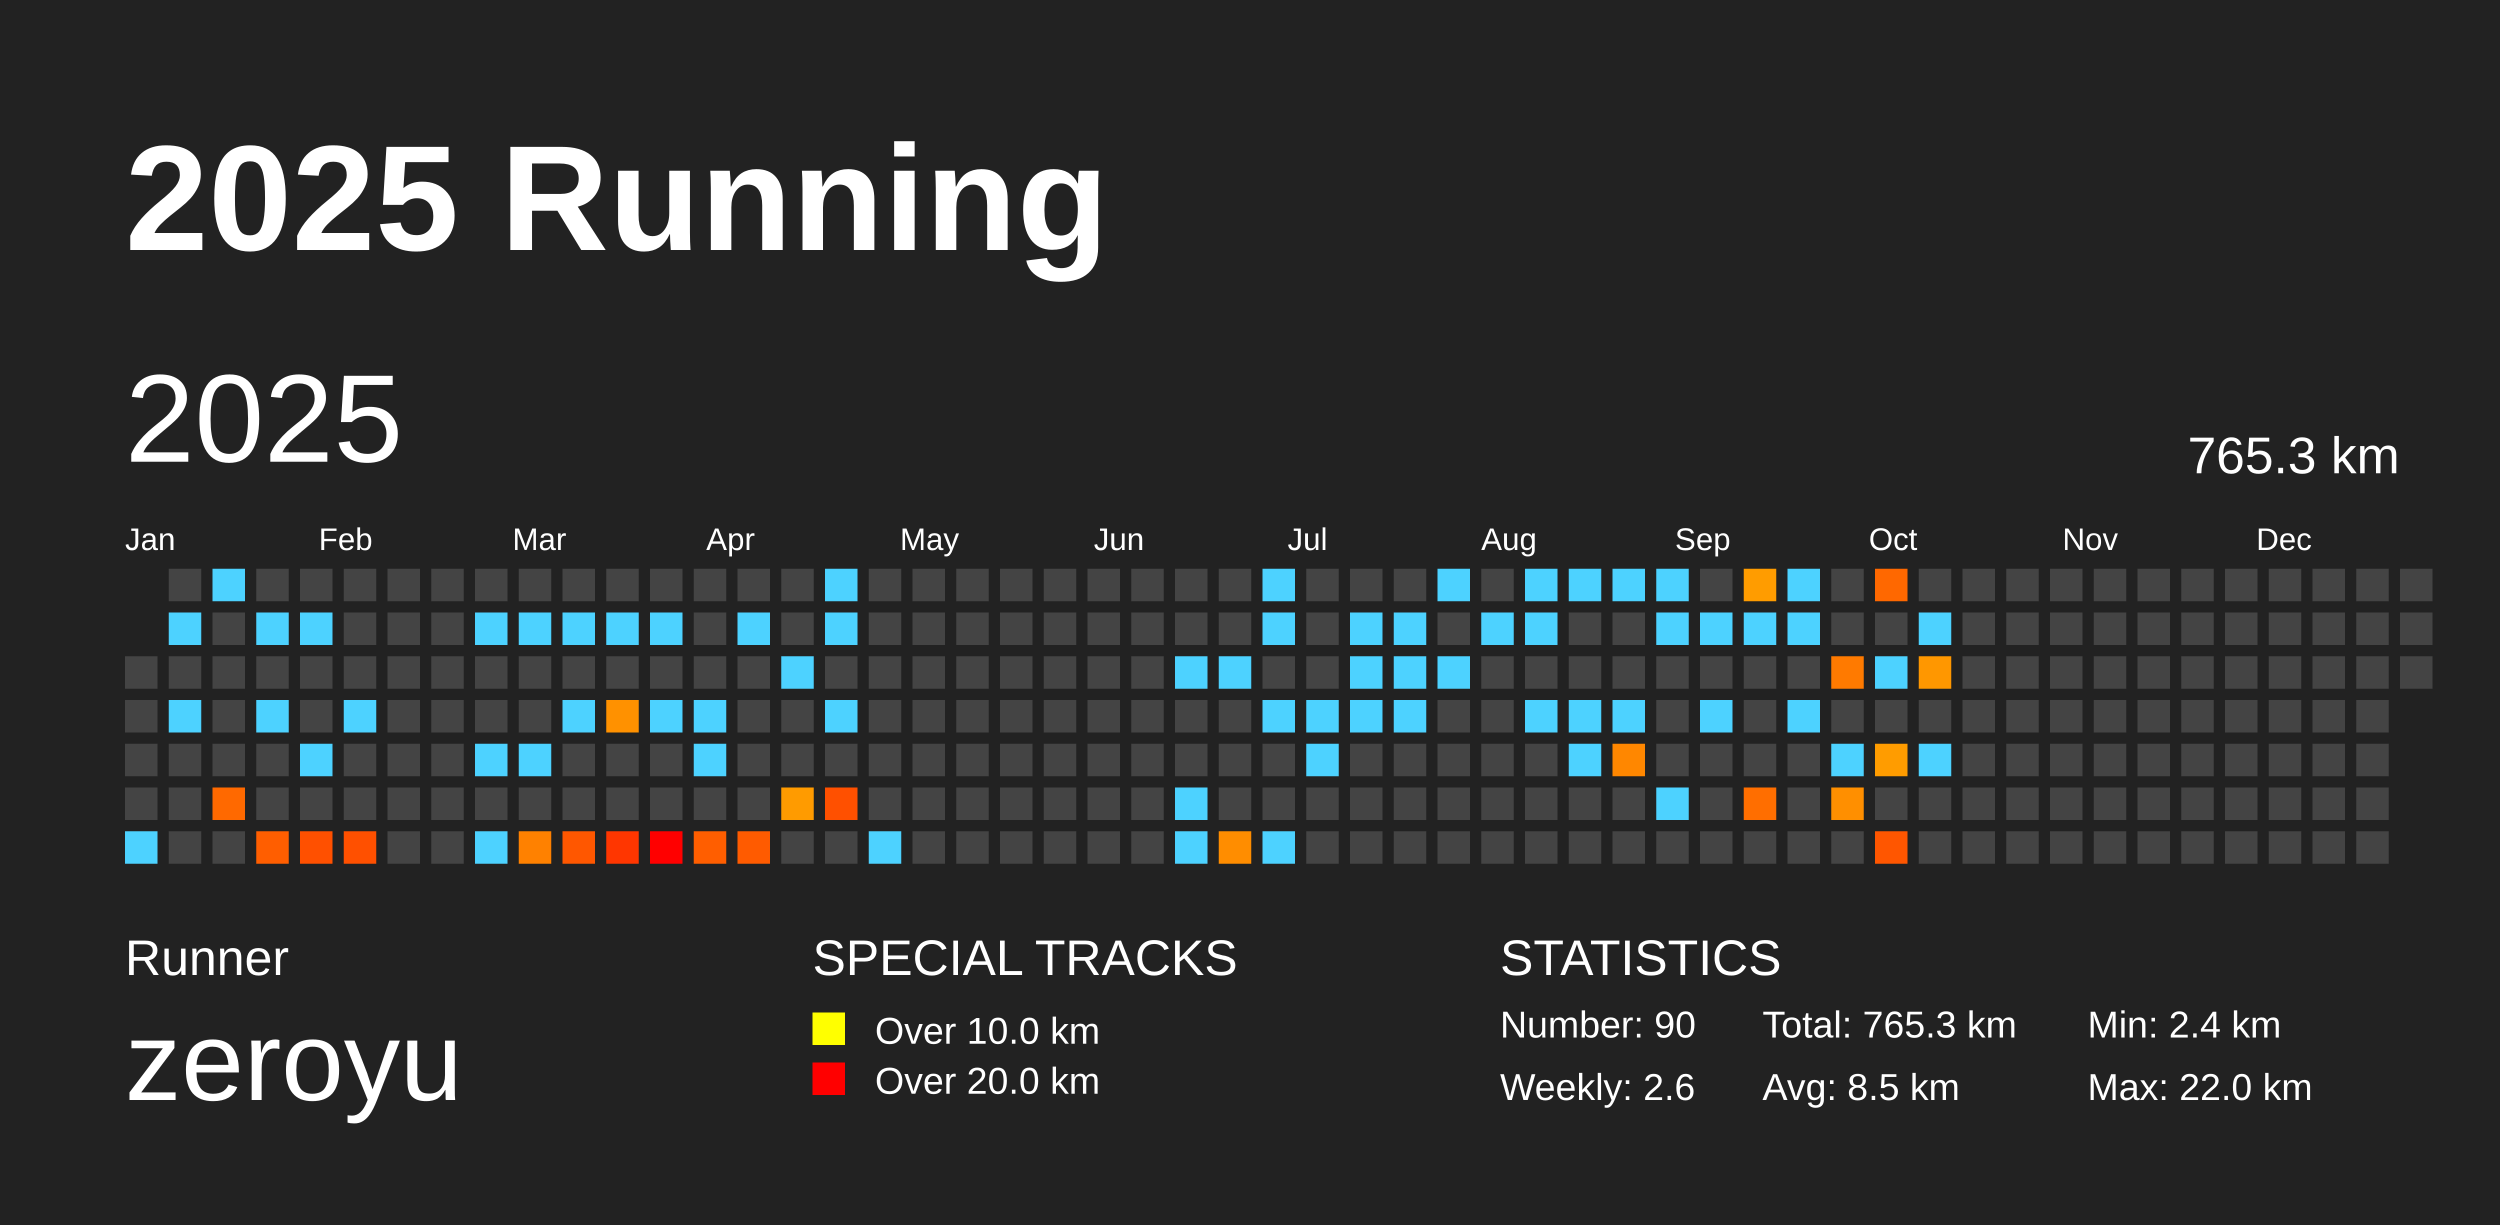
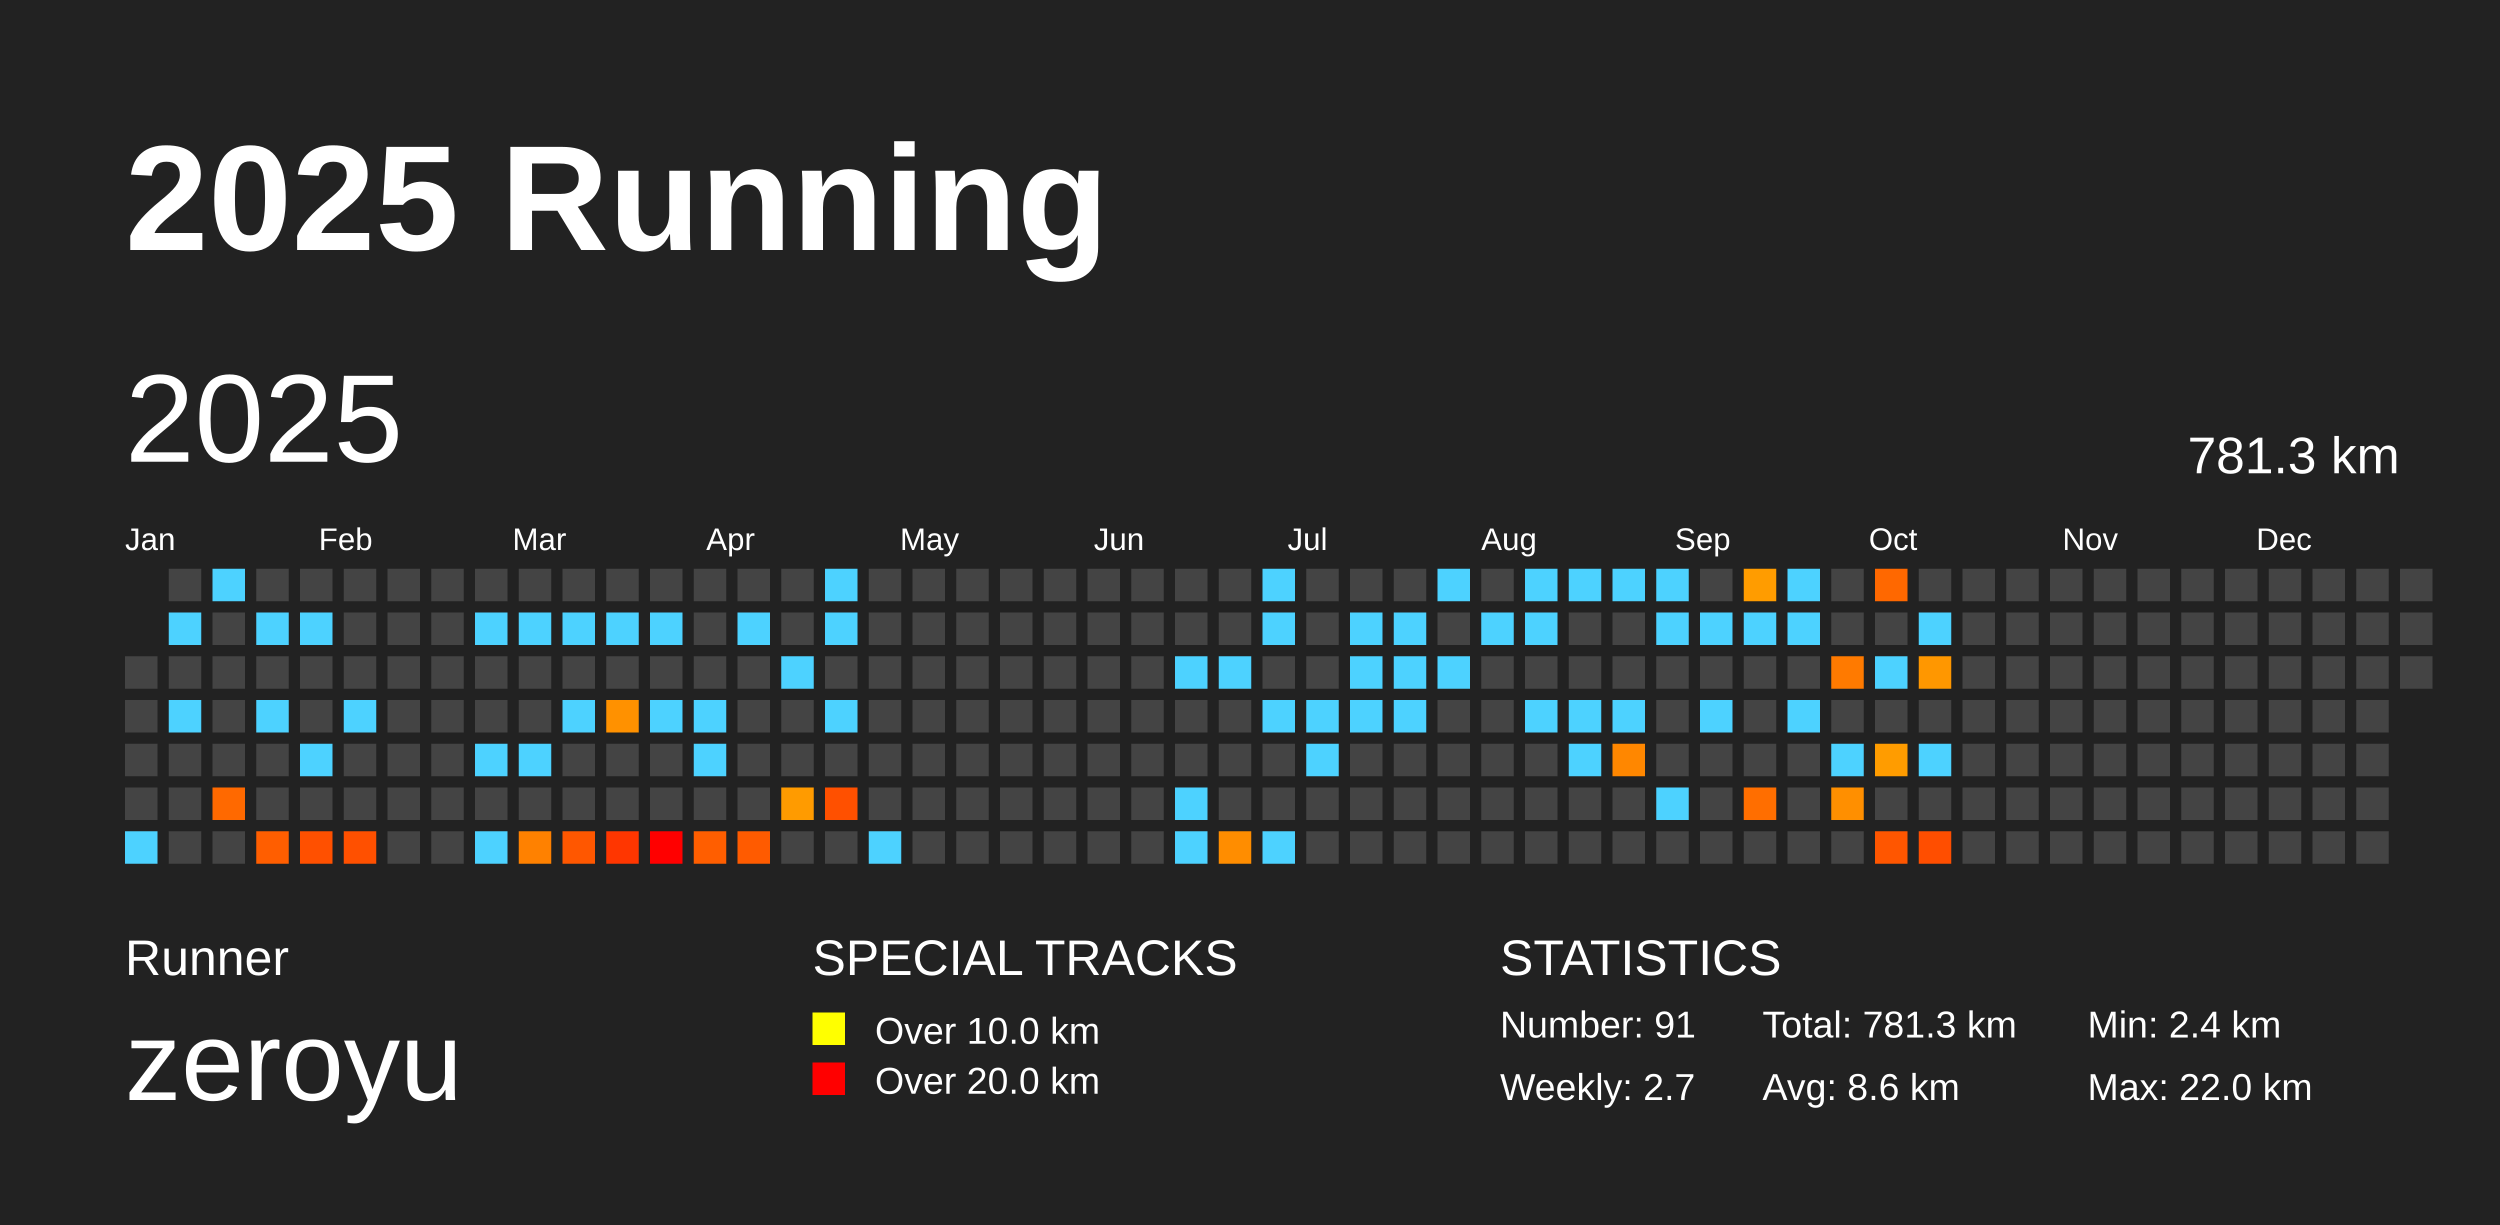
<svg xmlns="http://www.w3.org/2000/svg" baseProfile="full" height="98mm" version="1.1" viewBox="0,0,200,98" width="200mm">
  <defs />
  <rect fill="#222222" height="98" width="200" x="0" y="0" />
  <text fill="#FFFFFF" style="font-size:12px; font-family:Arial; font-weight:bold;" x="10" y="20">2025 Running</text>
  <text fill="#FFFFFF" style="font-size:4px; font-family:Arial" x="10" y="78">Runner</text>
  <text fill="#FFFFFF" style="font-size:9px; font-family:Arial" x="10" y="88">zeroyu</text>
  <text fill="#FFFFFF" style="font-size:4px; font-family:Arial" x="65" y="78">SPECIAL TRACKS</text>
  <rect fill="yellow" height="2.6" width="2.6" x="65" y="81" />
  <text fill="#FFFFFF" style="font-size:3px; font-family:Arial" x="70" y="83.5">Over 10.0 km</text>
  <rect fill="red" height="2.6" width="2.6" x="65" y="85" />
  <text fill="#FFFFFF" style="font-size:3px; font-family:Arial" x="70" y="87.5">Over 20.0 km</text>
  <text fill="#FFFFFF" style="font-size:4px; font-family:Arial" x="120" y="78">STATISTICS</text>
-   <text fill="#FFFFFF" style="font-size:3px; font-family:Arial" x="120" y="83">Number: 90</text>
-   <text fill="#FFFFFF" style="font-size:3px; font-family:Arial" x="120" y="88">Weekly: 2.6</text>
-   <text fill="#FFFFFF" style="font-size:3px; font-family:Arial" x="141" y="83">Total: 765.3 km</text>
-   <text fill="#FFFFFF" style="font-size:3px; font-family:Arial" x="141" y="88">Avg: 8.5 km</text>
+   <text fill="#FFFFFF" style="font-size:3px; font-family:Arial" x="120" y="83">Number: 91</text>
+   <text fill="#FFFFFF" style="font-size:3px; font-family:Arial" x="120" y="88">Weekly: 2.7</text>
+   <text fill="#FFFFFF" style="font-size:3px; font-family:Arial" x="141" y="83">Total: 781.3 km</text>
+   <text fill="#FFFFFF" style="font-size:3px; font-family:Arial" x="141" y="88">Avg: 8.6 km</text>
  <text fill="#FFFFFF" style="font-size:3px; font-family:Arial" x="167" y="83">Min: 2.4 km</text>
  <text fill="#FFFFFF" style="font-size:3px; font-family:Arial" x="167" y="88">Max: 22.0 km</text>
  <text dominant-baseline="hanging" fill="#FFFFFF" style="font-size:10.0px; font-family:Arial;" x="10" y="30">2025</text>
-   <text dominant-baseline="hanging" fill="#FFFFFF" style="font-size:4.125px; font-family:Arial;" x="175" y="35">765.3 km</text>
+   <text dominant-baseline="hanging" fill="#FFFFFF" style="font-size:4.125px; font-family:Arial;" x="175" y="35">781.3 km</text>
  <text fill="#FFFFFF" style="font-size:2.5px; font-family:Arial" x="10.0" y="44">Jan</text>
  <text fill="#FFFFFF" style="font-size:2.5px; font-family:Arial" x="25.5" y="44">Feb</text>
  <text fill="#FFFFFF" style="font-size:2.5px; font-family:Arial" x="41.0" y="44">Mar</text>
  <text fill="#FFFFFF" style="font-size:2.5px; font-family:Arial" x="56.5" y="44">Apr</text>
  <text fill="#FFFFFF" style="font-size:2.5px; font-family:Arial" x="72.0" y="44">May</text>
  <text fill="#FFFFFF" style="font-size:2.5px; font-family:Arial" x="87.5" y="44">Jun</text>
  <text fill="#FFFFFF" style="font-size:2.5px; font-family:Arial" x="103.0" y="44">Jul</text>
  <text fill="#FFFFFF" style="font-size:2.5px; font-family:Arial" x="118.5" y="44">Aug</text>
  <text fill="#FFFFFF" style="font-size:2.5px; font-family:Arial" x="134.0" y="44">Sep</text>
  <text fill="#FFFFFF" style="font-size:2.5px; font-family:Arial" x="149.5" y="44">Oct</text>
  <text fill="#FFFFFF" style="font-size:2.5px; font-family:Arial" x="165.0" y="44">Nov</text>
  <text fill="#FFFFFF" style="font-size:2.5px; font-family:Arial" x="180.5" y="44">Dec</text>
  <rect fill="#444444" height="2.6" width="2.6" x="10.0" y="52.5" />
  <rect fill="#444444" height="2.6" width="2.6" x="10.0" y="56.0" />
  <rect fill="#444444" height="2.6" width="2.6" x="10.0" y="59.5" />
  <rect fill="#444444" height="2.6" width="2.6" x="10.0" y="63.0" />
  <rect fill="#4dd2ff" height="2.6" width="2.6" x="10.0" y="66.5" />
  <rect fill="#444444" height="2.6" width="2.6" x="13.5" y="45.5" />
  <rect fill="#4dd2ff" height="2.6" width="2.6" x="13.5" y="49.0" />
  <rect fill="#444444" height="2.6" width="2.6" x="13.5" y="52.5" />
  <rect fill="#4dd2ff" height="2.6" width="2.6" x="13.5" y="56.0" />
  <rect fill="#444444" height="2.6" width="2.6" x="13.5" y="59.5" />
  <rect fill="#444444" height="2.6" width="2.6" x="13.5" y="63.0" />
  <rect fill="#444444" height="2.6" width="2.6" x="13.5" y="66.5" />
  <rect fill="#4dd2ff" height="2.6" width="2.6" x="17.0" y="45.5" />
  <rect fill="#444444" height="2.6" width="2.6" x="17.0" y="49.0" />
  <rect fill="#444444" height="2.6" width="2.6" x="17.0" y="52.5" />
  <rect fill="#444444" height="2.6" width="2.6" x="17.0" y="56.0" />
  <rect fill="#444444" height="2.6" width="2.6" x="17.0" y="59.5" />
  <rect fill="#ff6900" height="2.6" width="2.6" x="17.0" y="63.0" />
  <rect fill="#444444" height="2.6" width="2.6" x="17.0" y="66.5" />
  <rect fill="#444444" height="2.6" width="2.6" x="20.5" y="45.5" />
  <rect fill="#4dd2ff" height="2.6" width="2.6" x="20.5" y="49.0" />
  <rect fill="#444444" height="2.6" width="2.6" x="20.5" y="52.5" />
  <rect fill="#4dd2ff" height="2.6" width="2.6" x="20.5" y="56.0" />
  <rect fill="#444444" height="2.6" width="2.6" x="20.5" y="59.5" />
  <rect fill="#444444" height="2.6" width="2.6" x="20.5" y="63.0" />
  <rect fill="#ff5e00" height="2.6" width="2.6" x="20.5" y="66.5" />
  <rect fill="#444444" height="2.6" width="2.6" x="24.0" y="45.5" />
  <rect fill="#4dd2ff" height="2.6" width="2.6" x="24.0" y="49.0" />
  <rect fill="#444444" height="2.6" width="2.6" x="24.0" y="52.5" />
  <rect fill="#444444" height="2.6" width="2.6" x="24.0" y="56.0" />
  <rect fill="#4dd2ff" height="2.6" width="2.6" x="24.0" y="59.5" />
  <rect fill="#444444" height="2.6" width="2.6" x="24.0" y="63.0" />
  <rect fill="#ff5000" height="2.6" width="2.6" x="24.0" y="66.5" />
  <rect fill="#444444" height="2.6" width="2.6" x="27.5" y="45.5" />
  <rect fill="#444444" height="2.6" width="2.6" x="27.5" y="49.0" />
  <rect fill="#444444" height="2.6" width="2.6" x="27.5" y="52.5" />
  <rect fill="#4dd2ff" height="2.6" width="2.6" x="27.5" y="56.0" />
  <rect fill="#444444" height="2.6" width="2.6" x="27.5" y="59.5" />
  <rect fill="#444444" height="2.6" width="2.6" x="27.5" y="63.0" />
  <rect fill="#ff5000" height="2.6" width="2.6" x="27.5" y="66.5" />
  <rect fill="#444444" height="2.6" width="2.6" x="31.0" y="45.5" />
  <rect fill="#444444" height="2.6" width="2.6" x="31.0" y="49.0" />
  <rect fill="#444444" height="2.6" width="2.6" x="31.0" y="52.5" />
  <rect fill="#444444" height="2.6" width="2.6" x="31.0" y="56.0" />
  <rect fill="#444444" height="2.6" width="2.6" x="31.0" y="59.5" />
  <rect fill="#444444" height="2.6" width="2.6" x="31.0" y="63.0" />
  <rect fill="#444444" height="2.6" width="2.6" x="31.0" y="66.5" />
  <rect fill="#444444" height="2.6" width="2.6" x="34.5" y="45.5" />
  <rect fill="#444444" height="2.6" width="2.6" x="34.5" y="49.0" />
  <rect fill="#444444" height="2.6" width="2.6" x="34.5" y="52.5" />
  <rect fill="#444444" height="2.6" width="2.6" x="34.5" y="56.0" />
  <rect fill="#444444" height="2.6" width="2.6" x="34.5" y="59.5" />
  <rect fill="#444444" height="2.6" width="2.6" x="34.5" y="63.0" />
  <rect fill="#444444" height="2.6" width="2.6" x="34.5" y="66.5" />
  <rect fill="#444444" height="2.6" width="2.6" x="38.0" y="45.5" />
  <rect fill="#4dd2ff" height="2.6" width="2.6" x="38.0" y="49.0" />
  <rect fill="#444444" height="2.6" width="2.6" x="38.0" y="52.5" />
  <rect fill="#444444" height="2.6" width="2.6" x="38.0" y="56.0" />
  <rect fill="#4dd2ff" height="2.6" width="2.6" x="38.0" y="59.5" />
  <rect fill="#444444" height="2.6" width="2.6" x="38.0" y="63.0" />
  <rect fill="#4dd2ff" height="2.6" width="2.6" x="38.0" y="66.5" />
  <rect fill="#444444" height="2.6" width="2.6" x="41.5" y="45.5" />
  <rect fill="#4dd2ff" height="2.6" width="2.6" x="41.5" y="49.0" />
  <rect fill="#444444" height="2.6" width="2.6" x="41.5" y="52.5" />
  <rect fill="#444444" height="2.6" width="2.6" x="41.5" y="56.0" />
  <rect fill="#4dd2ff" height="2.6" width="2.6" x="41.5" y="59.5" />
  <rect fill="#444444" height="2.6" width="2.6" x="41.5" y="63.0" />
  <rect fill="#ff8100" height="2.6" width="2.6" x="41.5" y="66.5" />
  <rect fill="#444444" height="2.6" width="2.6" x="45.0" y="45.5" />
  <rect fill="#4dd2ff" height="2.6" width="2.6" x="45.0" y="49.0" />
  <rect fill="#444444" height="2.6" width="2.6" x="45.0" y="52.5" />
  <rect fill="#4dd2ff" height="2.6" width="2.6" x="45.0" y="56.0" />
  <rect fill="#444444" height="2.6" width="2.6" x="45.0" y="59.5" />
  <rect fill="#444444" height="2.6" width="2.6" x="45.0" y="63.0" />
  <rect fill="#ff5700" height="2.6" width="2.6" x="45.0" y="66.5" />
  <rect fill="#444444" height="2.6" width="2.6" x="48.5" y="45.5" />
  <rect fill="#4dd2ff" height="2.6" width="2.6" x="48.5" y="49.0" />
  <rect fill="#444444" height="2.6" width="2.6" x="48.5" y="52.5" />
  <rect fill="#ff9100" height="2.6" width="2.6" x="48.5" y="56.0" />
  <rect fill="#444444" height="2.6" width="2.6" x="48.5" y="59.5" />
  <rect fill="#444444" height="2.6" width="2.6" x="48.5" y="63.0" />
  <rect fill="#ff3600" height="2.6" width="2.6" x="48.5" y="66.5" />
  <rect fill="#444444" height="2.6" width="2.6" x="52.0" y="45.5" />
  <rect fill="#4dd2ff" height="2.6" width="2.6" x="52.0" y="49.0" />
  <rect fill="#444444" height="2.6" width="2.6" x="52.0" y="52.5" />
  <rect fill="#4dd2ff" height="2.6" width="2.6" x="52.0" y="56.0" />
  <rect fill="#444444" height="2.6" width="2.6" x="52.0" y="59.5" />
  <rect fill="#444444" height="2.6" width="2.6" x="52.0" y="63.0" />
  <rect fill="red" height="2.6" width="2.6" x="52.0" y="66.5" />
  <rect fill="#444444" height="2.6" width="2.6" x="55.5" y="45.5" />
  <rect fill="#444444" height="2.6" width="2.6" x="55.5" y="49.0" />
  <rect fill="#444444" height="2.6" width="2.6" x="55.5" y="52.5" />
  <rect fill="#4dd2ff" height="2.6" width="2.6" x="55.5" y="56.0" />
  <rect fill="#4dd2ff" height="2.6" width="2.6" x="55.5" y="59.5" />
  <rect fill="#444444" height="2.6" width="2.6" x="55.5" y="63.0" />
  <rect fill="#ff5e00" height="2.6" width="2.6" x="55.5" y="66.5" />
  <rect fill="#444444" height="2.6" width="2.6" x="59.0" y="45.5" />
  <rect fill="#4dd2ff" height="2.6" width="2.6" x="59.0" y="49.0" />
  <rect fill="#444444" height="2.6" width="2.6" x="59.0" y="52.5" />
  <rect fill="#444444" height="2.6" width="2.6" x="59.0" y="56.0" />
  <rect fill="#444444" height="2.6" width="2.6" x="59.0" y="59.5" />
  <rect fill="#444444" height="2.6" width="2.6" x="59.0" y="63.0" />
  <rect fill="#ff5b00" height="2.6" width="2.6" x="59.0" y="66.5" />
  <rect fill="#444444" height="2.6" width="2.6" x="62.5" y="45.5" />
  <rect fill="#444444" height="2.6" width="2.6" x="62.5" y="49.0" />
  <rect fill="#4dd2ff" height="2.6" width="2.6" x="62.5" y="52.5" />
  <rect fill="#444444" height="2.6" width="2.6" x="62.5" y="56.0" />
  <rect fill="#444444" height="2.6" width="2.6" x="62.5" y="59.5" />
  <rect fill="#ff9b00" height="2.6" width="2.6" x="62.5" y="63.0" />
  <rect fill="#444444" height="2.6" width="2.6" x="62.5" y="66.5" />
  <rect fill="#4dd2ff" height="2.6" width="2.6" x="66.0" y="45.5" />
  <rect fill="#4dd2ff" height="2.6" width="2.6" x="66.0" y="49.0" />
  <rect fill="#444444" height="2.6" width="2.6" x="66.0" y="52.5" />
  <rect fill="#4dd2ff" height="2.6" width="2.6" x="66.0" y="56.0" />
  <rect fill="#444444" height="2.6" width="2.6" x="66.0" y="59.5" />
  <rect fill="#ff5000" height="2.6" width="2.6" x="66.0" y="63.0" />
  <rect fill="#444444" height="2.6" width="2.6" x="66.0" y="66.5" />
  <rect fill="#444444" height="2.6" width="2.6" x="69.5" y="45.5" />
  <rect fill="#444444" height="2.6" width="2.6" x="69.5" y="49.0" />
  <rect fill="#444444" height="2.6" width="2.6" x="69.5" y="52.5" />
  <rect fill="#444444" height="2.6" width="2.6" x="69.5" y="56.0" />
  <rect fill="#444444" height="2.6" width="2.6" x="69.5" y="59.5" />
  <rect fill="#444444" height="2.6" width="2.6" x="69.5" y="63.0" />
  <rect fill="#4dd2ff" height="2.6" width="2.6" x="69.5" y="66.5" />
  <rect fill="#444444" height="2.6" width="2.6" x="73.0" y="45.5" />
  <rect fill="#444444" height="2.6" width="2.6" x="73.0" y="49.0" />
  <rect fill="#444444" height="2.6" width="2.6" x="73.0" y="52.5" />
  <rect fill="#444444" height="2.6" width="2.6" x="73.0" y="56.0" />
  <rect fill="#444444" height="2.6" width="2.6" x="73.0" y="59.5" />
  <rect fill="#444444" height="2.6" width="2.6" x="73.0" y="63.0" />
  <rect fill="#444444" height="2.6" width="2.6" x="73.0" y="66.5" />
  <rect fill="#444444" height="2.6" width="2.6" x="76.5" y="45.5" />
  <rect fill="#444444" height="2.6" width="2.6" x="76.5" y="49.0" />
  <rect fill="#444444" height="2.6" width="2.6" x="76.5" y="52.5" />
  <rect fill="#444444" height="2.6" width="2.6" x="76.5" y="56.0" />
  <rect fill="#444444" height="2.6" width="2.6" x="76.5" y="59.5" />
  <rect fill="#444444" height="2.6" width="2.6" x="76.5" y="63.0" />
  <rect fill="#444444" height="2.6" width="2.6" x="76.5" y="66.5" />
  <rect fill="#444444" height="2.6" width="2.6" x="80.0" y="45.5" />
  <rect fill="#444444" height="2.6" width="2.6" x="80.0" y="49.0" />
  <rect fill="#444444" height="2.6" width="2.6" x="80.0" y="52.5" />
  <rect fill="#444444" height="2.6" width="2.6" x="80.0" y="56.0" />
  <rect fill="#444444" height="2.6" width="2.6" x="80.0" y="59.5" />
  <rect fill="#444444" height="2.6" width="2.6" x="80.0" y="63.0" />
  <rect fill="#444444" height="2.6" width="2.6" x="80.0" y="66.5" />
  <rect fill="#444444" height="2.6" width="2.6" x="83.5" y="45.5" />
  <rect fill="#444444" height="2.6" width="2.6" x="83.5" y="49.0" />
  <rect fill="#444444" height="2.6" width="2.6" x="83.5" y="52.5" />
  <rect fill="#444444" height="2.6" width="2.6" x="83.5" y="56.0" />
  <rect fill="#444444" height="2.6" width="2.6" x="83.5" y="59.5" />
  <rect fill="#444444" height="2.6" width="2.6" x="83.5" y="63.0" />
  <rect fill="#444444" height="2.6" width="2.6" x="83.5" y="66.5" />
  <rect fill="#444444" height="2.6" width="2.6" x="87.0" y="45.5" />
  <rect fill="#444444" height="2.6" width="2.6" x="87.0" y="49.0" />
  <rect fill="#444444" height="2.6" width="2.6" x="87.0" y="52.5" />
  <rect fill="#444444" height="2.6" width="2.6" x="87.0" y="56.0" />
  <rect fill="#444444" height="2.6" width="2.6" x="87.0" y="59.5" />
  <rect fill="#444444" height="2.6" width="2.6" x="87.0" y="63.0" />
  <rect fill="#444444" height="2.6" width="2.6" x="87.0" y="66.5" />
  <rect fill="#444444" height="2.6" width="2.6" x="90.5" y="45.5" />
  <rect fill="#444444" height="2.6" width="2.6" x="90.5" y="49.0" />
  <rect fill="#444444" height="2.6" width="2.6" x="90.5" y="52.5" />
  <rect fill="#444444" height="2.6" width="2.6" x="90.5" y="56.0" />
  <rect fill="#444444" height="2.6" width="2.6" x="90.5" y="59.5" />
  <rect fill="#444444" height="2.6" width="2.6" x="90.5" y="63.0" />
  <rect fill="#444444" height="2.6" width="2.6" x="90.5" y="66.5" />
  <rect fill="#444444" height="2.6" width="2.6" x="94.0" y="45.5" />
  <rect fill="#444444" height="2.6" width="2.6" x="94.0" y="49.0" />
  <rect fill="#4dd2ff" height="2.6" width="2.6" x="94.0" y="52.5" />
  <rect fill="#444444" height="2.6" width="2.6" x="94.0" y="56.0" />
  <rect fill="#444444" height="2.6" width="2.6" x="94.0" y="59.5" />
  <rect fill="#4dd2ff" height="2.6" width="2.6" x="94.0" y="63.0" />
  <rect fill="#4dd2ff" height="2.6" width="2.6" x="94.0" y="66.5" />
  <rect fill="#444444" height="2.6" width="2.6" x="97.5" y="45.5" />
  <rect fill="#444444" height="2.6" width="2.6" x="97.5" y="49.0" />
  <rect fill="#4dd2ff" height="2.6" width="2.6" x="97.5" y="52.5" />
  <rect fill="#444444" height="2.6" width="2.6" x="97.5" y="56.0" />
  <rect fill="#444444" height="2.6" width="2.6" x="97.5" y="59.5" />
  <rect fill="#444444" height="2.6" width="2.6" x="97.5" y="63.0" />
  <rect fill="#ff8d00" height="2.6" width="2.6" x="97.5" y="66.5" />
  <rect fill="#4dd2ff" height="2.6" width="2.6" x="101.0" y="45.5" />
  <rect fill="#4dd2ff" height="2.6" width="2.6" x="101.0" y="49.0" />
  <rect fill="#444444" height="2.6" width="2.6" x="101.0" y="52.5" />
  <rect fill="#4dd2ff" height="2.6" width="2.6" x="101.0" y="56.0" />
  <rect fill="#444444" height="2.6" width="2.6" x="101.0" y="59.5" />
  <rect fill="#444444" height="2.6" width="2.6" x="101.0" y="63.0" />
  <rect fill="#4dd2ff" height="2.6" width="2.6" x="101.0" y="66.5" />
  <rect fill="#444444" height="2.6" width="2.6" x="104.5" y="45.5" />
  <rect fill="#444444" height="2.6" width="2.6" x="104.5" y="49.0" />
  <rect fill="#444444" height="2.6" width="2.6" x="104.5" y="52.5" />
  <rect fill="#4dd2ff" height="2.6" width="2.6" x="104.5" y="56.0" />
  <rect fill="#4dd2ff" height="2.6" width="2.6" x="104.5" y="59.5" />
  <rect fill="#444444" height="2.6" width="2.6" x="104.5" y="63.0" />
  <rect fill="#444444" height="2.6" width="2.6" x="104.5" y="66.5" />
  <rect fill="#444444" height="2.6" width="2.6" x="108.0" y="45.5" />
  <rect fill="#4dd2ff" height="2.6" width="2.6" x="108.0" y="49.0" />
  <rect fill="#4dd2ff" height="2.6" width="2.6" x="108.0" y="52.5" />
  <rect fill="#4dd2ff" height="2.6" width="2.6" x="108.0" y="56.0" />
  <rect fill="#444444" height="2.6" width="2.6" x="108.0" y="59.5" />
  <rect fill="#444444" height="2.6" width="2.6" x="108.0" y="63.0" />
  <rect fill="#444444" height="2.6" width="2.6" x="108.0" y="66.5" />
  <rect fill="#444444" height="2.6" width="2.6" x="111.5" y="45.5" />
  <rect fill="#4dd2ff" height="2.6" width="2.6" x="111.5" y="49.0" />
  <rect fill="#4dd2ff" height="2.6" width="2.6" x="111.5" y="52.5" />
  <rect fill="#4dd2ff" height="2.6" width="2.6" x="111.5" y="56.0" />
  <rect fill="#444444" height="2.6" width="2.6" x="111.5" y="59.5" />
  <rect fill="#444444" height="2.6" width="2.6" x="111.5" y="63.0" />
  <rect fill="#444444" height="2.6" width="2.6" x="111.5" y="66.5" />
  <rect fill="#4dd2ff" height="2.6" width="2.6" x="115.0" y="45.5" />
  <rect fill="#444444" height="2.6" width="2.6" x="115.0" y="49.0" />
  <rect fill="#4dd2ff" height="2.6" width="2.6" x="115.0" y="52.5" />
  <rect fill="#444444" height="2.6" width="2.6" x="115.0" y="56.0" />
  <rect fill="#444444" height="2.6" width="2.6" x="115.0" y="59.5" />
  <rect fill="#444444" height="2.6" width="2.6" x="115.0" y="63.0" />
  <rect fill="#444444" height="2.6" width="2.6" x="115.0" y="66.5" />
  <rect fill="#444444" height="2.6" width="2.6" x="118.5" y="45.5" />
  <rect fill="#4dd2ff" height="2.6" width="2.6" x="118.5" y="49.0" />
  <rect fill="#444444" height="2.6" width="2.6" x="118.5" y="52.5" />
  <rect fill="#444444" height="2.6" width="2.6" x="118.5" y="56.0" />
  <rect fill="#444444" height="2.6" width="2.6" x="118.5" y="59.5" />
  <rect fill="#444444" height="2.6" width="2.6" x="118.5" y="63.0" />
  <rect fill="#444444" height="2.6" width="2.6" x="118.5" y="66.5" />
  <rect fill="#4dd2ff" height="2.6" width="2.6" x="122.0" y="45.5" />
  <rect fill="#4dd2ff" height="2.6" width="2.6" x="122.0" y="49.0" />
  <rect fill="#444444" height="2.6" width="2.6" x="122.0" y="52.5" />
  <rect fill="#4dd2ff" height="2.6" width="2.6" x="122.0" y="56.0" />
  <rect fill="#444444" height="2.6" width="2.6" x="122.0" y="59.5" />
  <rect fill="#444444" height="2.6" width="2.6" x="122.0" y="63.0" />
  <rect fill="#444444" height="2.6" width="2.6" x="122.0" y="66.5" />
  <rect fill="#4dd2ff" height="2.6" width="2.6" x="125.5" y="45.5" />
  <rect fill="#444444" height="2.6" width="2.6" x="125.5" y="49.0" />
  <rect fill="#444444" height="2.6" width="2.6" x="125.5" y="52.5" />
  <rect fill="#4dd2ff" height="2.6" width="2.6" x="125.5" y="56.0" />
  <rect fill="#4dd2ff" height="2.6" width="2.6" x="125.5" y="59.5" />
  <rect fill="#444444" height="2.6" width="2.6" x="125.5" y="63.0" />
  <rect fill="#444444" height="2.6" width="2.6" x="125.5" y="66.5" />
  <rect fill="#4dd2ff" height="2.6" width="2.6" x="129.0" y="45.5" />
  <rect fill="#444444" height="2.6" width="2.6" x="129.0" y="49.0" />
  <rect fill="#444444" height="2.6" width="2.6" x="129.0" y="52.5" />
  <rect fill="#4dd2ff" height="2.6" width="2.6" x="129.0" y="56.0" />
  <rect fill="#ff8700" height="2.6" width="2.6" x="129.0" y="59.5" />
  <rect fill="#444444" height="2.6" width="2.6" x="129.0" y="63.0" />
  <rect fill="#444444" height="2.6" width="2.6" x="129.0" y="66.5" />
  <rect fill="#4dd2ff" height="2.6" width="2.6" x="132.5" y="45.5" />
  <rect fill="#4dd2ff" height="2.6" width="2.6" x="132.5" y="49.0" />
  <rect fill="#444444" height="2.6" width="2.6" x="132.5" y="52.5" />
  <rect fill="#444444" height="2.6" width="2.6" x="132.5" y="56.0" />
  <rect fill="#444444" height="2.6" width="2.6" x="132.5" y="59.5" />
  <rect fill="#4dd2ff" height="2.6" width="2.6" x="132.5" y="63.0" />
  <rect fill="#444444" height="2.6" width="2.6" x="132.5" y="66.5" />
  <rect fill="#444444" height="2.6" width="2.6" x="136.0" y="45.5" />
  <rect fill="#4dd2ff" height="2.6" width="2.6" x="136.0" y="49.0" />
  <rect fill="#444444" height="2.6" width="2.6" x="136.0" y="52.5" />
  <rect fill="#4dd2ff" height="2.6" width="2.6" x="136.0" y="56.0" />
  <rect fill="#444444" height="2.6" width="2.6" x="136.0" y="59.5" />
  <rect fill="#444444" height="2.6" width="2.6" x="136.0" y="63.0" />
  <rect fill="#444444" height="2.6" width="2.6" x="136.0" y="66.5" />
  <rect fill="#ff9c00" height="2.6" width="2.6" x="139.5" y="45.5" />
  <rect fill="#4dd2ff" height="2.6" width="2.6" x="139.5" y="49.0" />
  <rect fill="#444444" height="2.6" width="2.6" x="139.5" y="52.5" />
  <rect fill="#444444" height="2.6" width="2.6" x="139.5" y="56.0" />
  <rect fill="#444444" height="2.6" width="2.6" x="139.5" y="59.5" />
  <rect fill="#ff6e00" height="2.6" width="2.6" x="139.5" y="63.0" />
  <rect fill="#444444" height="2.6" width="2.6" x="139.5" y="66.5" />
  <rect fill="#4dd2ff" height="2.6" width="2.6" x="143.0" y="45.5" />
  <rect fill="#4dd2ff" height="2.6" width="2.6" x="143.0" y="49.0" />
  <rect fill="#444444" height="2.6" width="2.6" x="143.0" y="52.5" />
  <rect fill="#4dd2ff" height="2.6" width="2.6" x="143.0" y="56.0" />
  <rect fill="#444444" height="2.6" width="2.6" x="143.0" y="59.5" />
  <rect fill="#444444" height="2.6" width="2.6" x="143.0" y="63.0" />
  <rect fill="#444444" height="2.6" width="2.6" x="143.0" y="66.5" />
  <rect fill="#444444" height="2.6" width="2.6" x="146.5" y="45.5" />
  <rect fill="#444444" height="2.6" width="2.6" x="146.5" y="49.0" />
  <rect fill="#ff7a00" height="2.6" width="2.6" x="146.5" y="52.5" />
  <rect fill="#444444" height="2.6" width="2.6" x="146.5" y="56.0" />
  <rect fill="#4dd2ff" height="2.6" width="2.6" x="146.5" y="59.5" />
  <rect fill="#ff8f00" height="2.6" width="2.6" x="146.5" y="63.0" />
  <rect fill="#444444" height="2.6" width="2.6" x="146.5" y="66.5" />
  <rect fill="#ff6800" height="2.6" width="2.6" x="150.0" y="45.5" />
  <rect fill="#444444" height="2.6" width="2.6" x="150.0" y="49.0" />
  <rect fill="#4dd2ff" height="2.6" width="2.6" x="150.0" y="52.5" />
  <rect fill="#444444" height="2.6" width="2.6" x="150.0" y="56.0" />
  <rect fill="#ff9c00" height="2.6" width="2.6" x="150.0" y="59.5" />
  <rect fill="#444444" height="2.6" width="2.6" x="150.0" y="63.0" />
  <rect fill="#ff5600" height="2.6" width="2.6" x="150.0" y="66.5" />
  <rect fill="#444444" height="2.6" width="2.6" x="153.5" y="45.5" />
  <rect fill="#4dd2ff" height="2.6" width="2.6" x="153.5" y="49.0" />
  <rect fill="#ff9700" height="2.6" width="2.6" x="153.5" y="52.5" />
  <rect fill="#444444" height="2.6" width="2.6" x="153.5" y="56.0" />
  <rect fill="#4dd2ff" height="2.6" width="2.6" x="153.5" y="59.5" />
  <rect fill="#444444" height="2.6" width="2.6" x="153.5" y="63.0" />
-   <rect fill="#444444" height="2.6" width="2.6" x="153.5" y="66.5" />
+   <rect fill="#ff4e00" height="2.6" width="2.6" x="153.5" y="66.5" />
  <rect fill="#444444" height="2.6" width="2.6" x="157.0" y="45.5" />
  <rect fill="#444444" height="2.6" width="2.6" x="157.0" y="49.0" />
  <rect fill="#444444" height="2.6" width="2.6" x="157.0" y="52.5" />
  <rect fill="#444444" height="2.6" width="2.6" x="157.0" y="56.0" />
  <rect fill="#444444" height="2.6" width="2.6" x="157.0" y="59.5" />
  <rect fill="#444444" height="2.6" width="2.6" x="157.0" y="63.0" />
  <rect fill="#444444" height="2.6" width="2.6" x="157.0" y="66.5" />
  <rect fill="#444444" height="2.6" width="2.6" x="160.5" y="45.5" />
  <rect fill="#444444" height="2.6" width="2.6" x="160.5" y="49.0" />
  <rect fill="#444444" height="2.6" width="2.6" x="160.5" y="52.5" />
  <rect fill="#444444" height="2.6" width="2.6" x="160.5" y="56.0" />
  <rect fill="#444444" height="2.6" width="2.6" x="160.5" y="59.5" />
  <rect fill="#444444" height="2.6" width="2.6" x="160.5" y="63.0" />
  <rect fill="#444444" height="2.6" width="2.6" x="160.5" y="66.5" />
  <rect fill="#444444" height="2.6" width="2.6" x="164.0" y="45.5" />
  <rect fill="#444444" height="2.6" width="2.6" x="164.0" y="49.0" />
  <rect fill="#444444" height="2.6" width="2.6" x="164.0" y="52.5" />
  <rect fill="#444444" height="2.6" width="2.6" x="164.0" y="56.0" />
  <rect fill="#444444" height="2.6" width="2.6" x="164.0" y="59.5" />
  <rect fill="#444444" height="2.6" width="2.6" x="164.0" y="63.0" />
  <rect fill="#444444" height="2.6" width="2.6" x="164.0" y="66.5" />
  <rect fill="#444444" height="2.6" width="2.6" x="167.5" y="45.5" />
  <rect fill="#444444" height="2.6" width="2.6" x="167.5" y="49.0" />
  <rect fill="#444444" height="2.6" width="2.6" x="167.5" y="52.5" />
  <rect fill="#444444" height="2.6" width="2.6" x="167.5" y="56.0" />
  <rect fill="#444444" height="2.6" width="2.6" x="167.5" y="59.5" />
  <rect fill="#444444" height="2.6" width="2.6" x="167.5" y="63.0" />
  <rect fill="#444444" height="2.6" width="2.6" x="167.5" y="66.5" />
  <rect fill="#444444" height="2.6" width="2.6" x="171.0" y="45.5" />
  <rect fill="#444444" height="2.6" width="2.6" x="171.0" y="49.0" />
  <rect fill="#444444" height="2.6" width="2.6" x="171.0" y="52.5" />
  <rect fill="#444444" height="2.6" width="2.6" x="171.0" y="56.0" />
  <rect fill="#444444" height="2.6" width="2.6" x="171.0" y="59.5" />
  <rect fill="#444444" height="2.6" width="2.6" x="171.0" y="63.0" />
  <rect fill="#444444" height="2.6" width="2.6" x="171.0" y="66.5" />
  <rect fill="#444444" height="2.6" width="2.6" x="174.5" y="45.5" />
  <rect fill="#444444" height="2.6" width="2.6" x="174.5" y="49.0" />
  <rect fill="#444444" height="2.6" width="2.6" x="174.5" y="52.5" />
  <rect fill="#444444" height="2.6" width="2.6" x="174.5" y="56.0" />
  <rect fill="#444444" height="2.6" width="2.6" x="174.5" y="59.5" />
  <rect fill="#444444" height="2.6" width="2.6" x="174.5" y="63.0" />
  <rect fill="#444444" height="2.6" width="2.6" x="174.5" y="66.5" />
  <rect fill="#444444" height="2.6" width="2.6" x="178.0" y="45.5" />
  <rect fill="#444444" height="2.6" width="2.6" x="178.0" y="49.0" />
  <rect fill="#444444" height="2.6" width="2.6" x="178.0" y="52.5" />
  <rect fill="#444444" height="2.6" width="2.6" x="178.0" y="56.0" />
  <rect fill="#444444" height="2.6" width="2.6" x="178.0" y="59.5" />
  <rect fill="#444444" height="2.6" width="2.6" x="178.0" y="63.0" />
  <rect fill="#444444" height="2.6" width="2.6" x="178.0" y="66.5" />
  <rect fill="#444444" height="2.6" width="2.6" x="181.5" y="45.5" />
  <rect fill="#444444" height="2.6" width="2.6" x="181.5" y="49.0" />
  <rect fill="#444444" height="2.6" width="2.6" x="181.5" y="52.5" />
  <rect fill="#444444" height="2.6" width="2.6" x="181.5" y="56.0" />
  <rect fill="#444444" height="2.6" width="2.6" x="181.5" y="59.5" />
  <rect fill="#444444" height="2.6" width="2.6" x="181.5" y="63.0" />
  <rect fill="#444444" height="2.6" width="2.6" x="181.5" y="66.5" />
  <rect fill="#444444" height="2.6" width="2.6" x="185.0" y="45.5" />
  <rect fill="#444444" height="2.6" width="2.6" x="185.0" y="49.0" />
  <rect fill="#444444" height="2.6" width="2.6" x="185.0" y="52.5" />
  <rect fill="#444444" height="2.6" width="2.6" x="185.0" y="56.0" />
  <rect fill="#444444" height="2.6" width="2.6" x="185.0" y="59.5" />
  <rect fill="#444444" height="2.6" width="2.6" x="185.0" y="63.0" />
  <rect fill="#444444" height="2.6" width="2.6" x="185.0" y="66.5" />
  <rect fill="#444444" height="2.6" width="2.6" x="188.5" y="45.5" />
  <rect fill="#444444" height="2.6" width="2.6" x="188.5" y="49.0" />
  <rect fill="#444444" height="2.6" width="2.6" x="188.5" y="52.5" />
  <rect fill="#444444" height="2.6" width="2.6" x="188.5" y="56.0" />
  <rect fill="#444444" height="2.6" width="2.6" x="188.5" y="59.5" />
  <rect fill="#444444" height="2.6" width="2.6" x="188.5" y="63.0" />
  <rect fill="#444444" height="2.6" width="2.6" x="188.5" y="66.5" />
  <rect fill="#444444" height="2.6" width="2.6" x="192.0" y="45.5" />
  <rect fill="#444444" height="2.6" width="2.6" x="192.0" y="49.0" />
  <rect fill="#444444" height="2.6" width="2.6" x="192.0" y="52.5" />
</svg>
